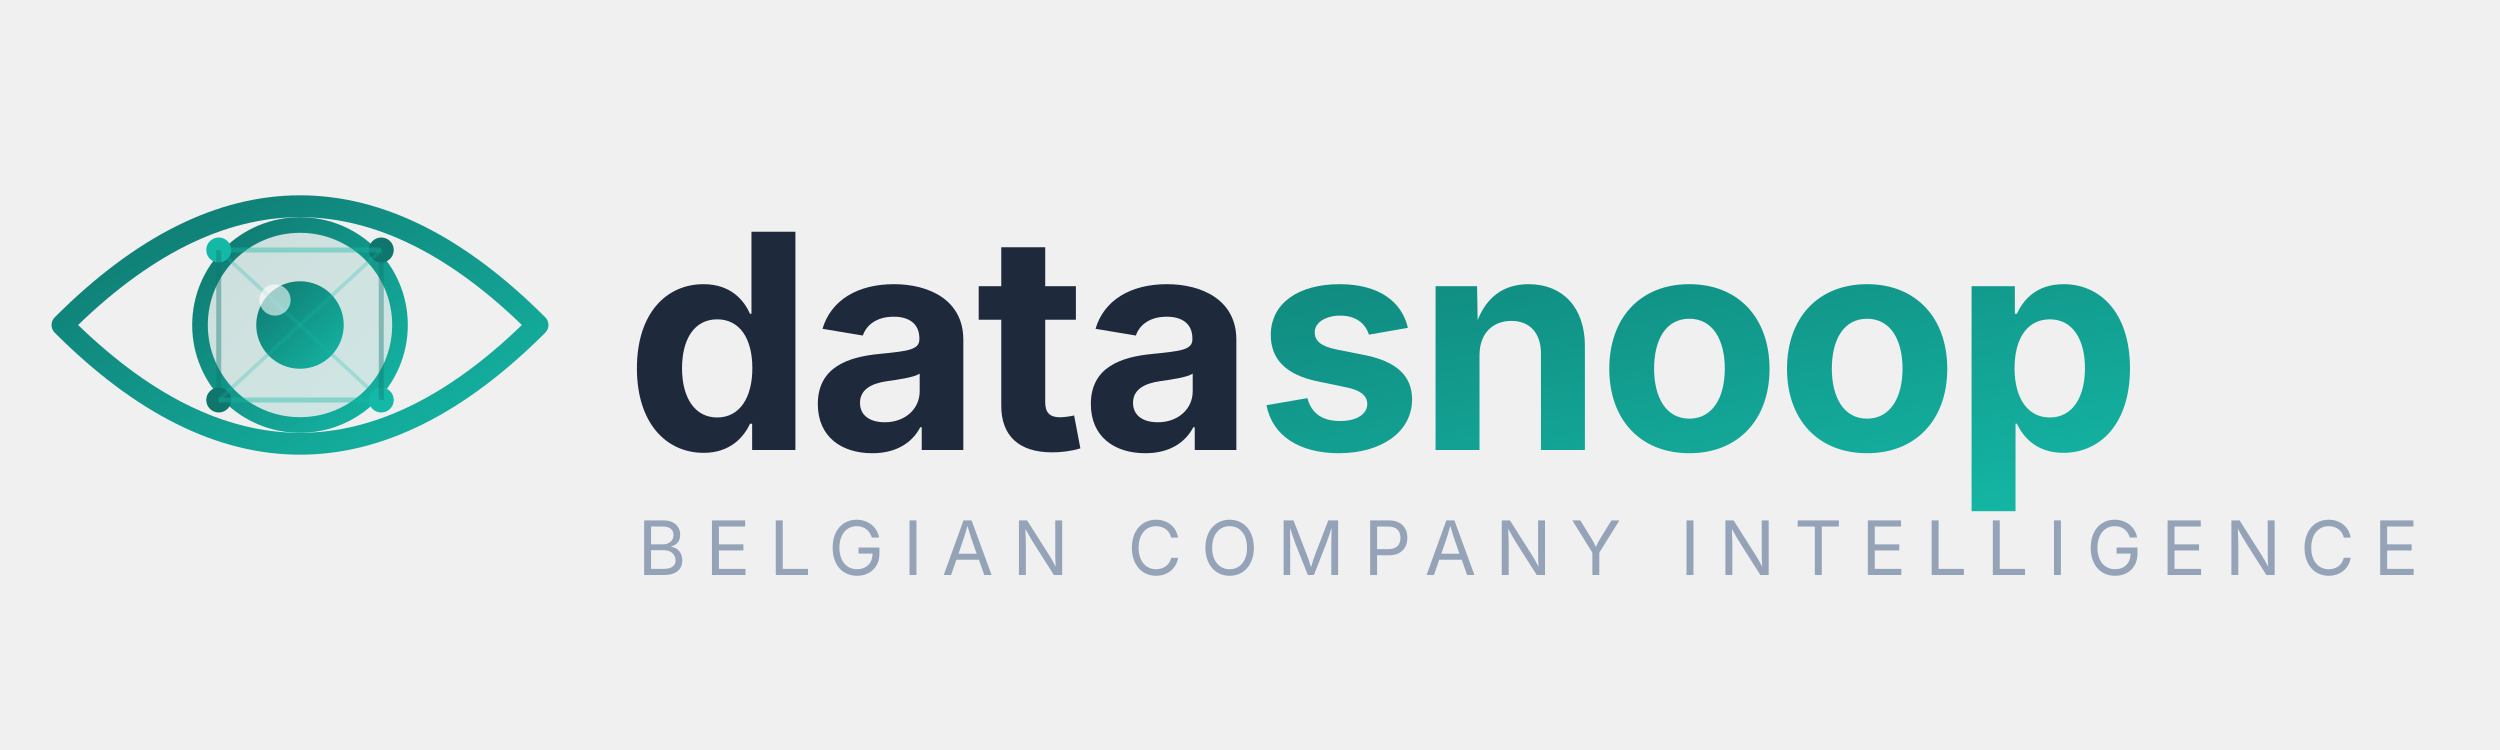
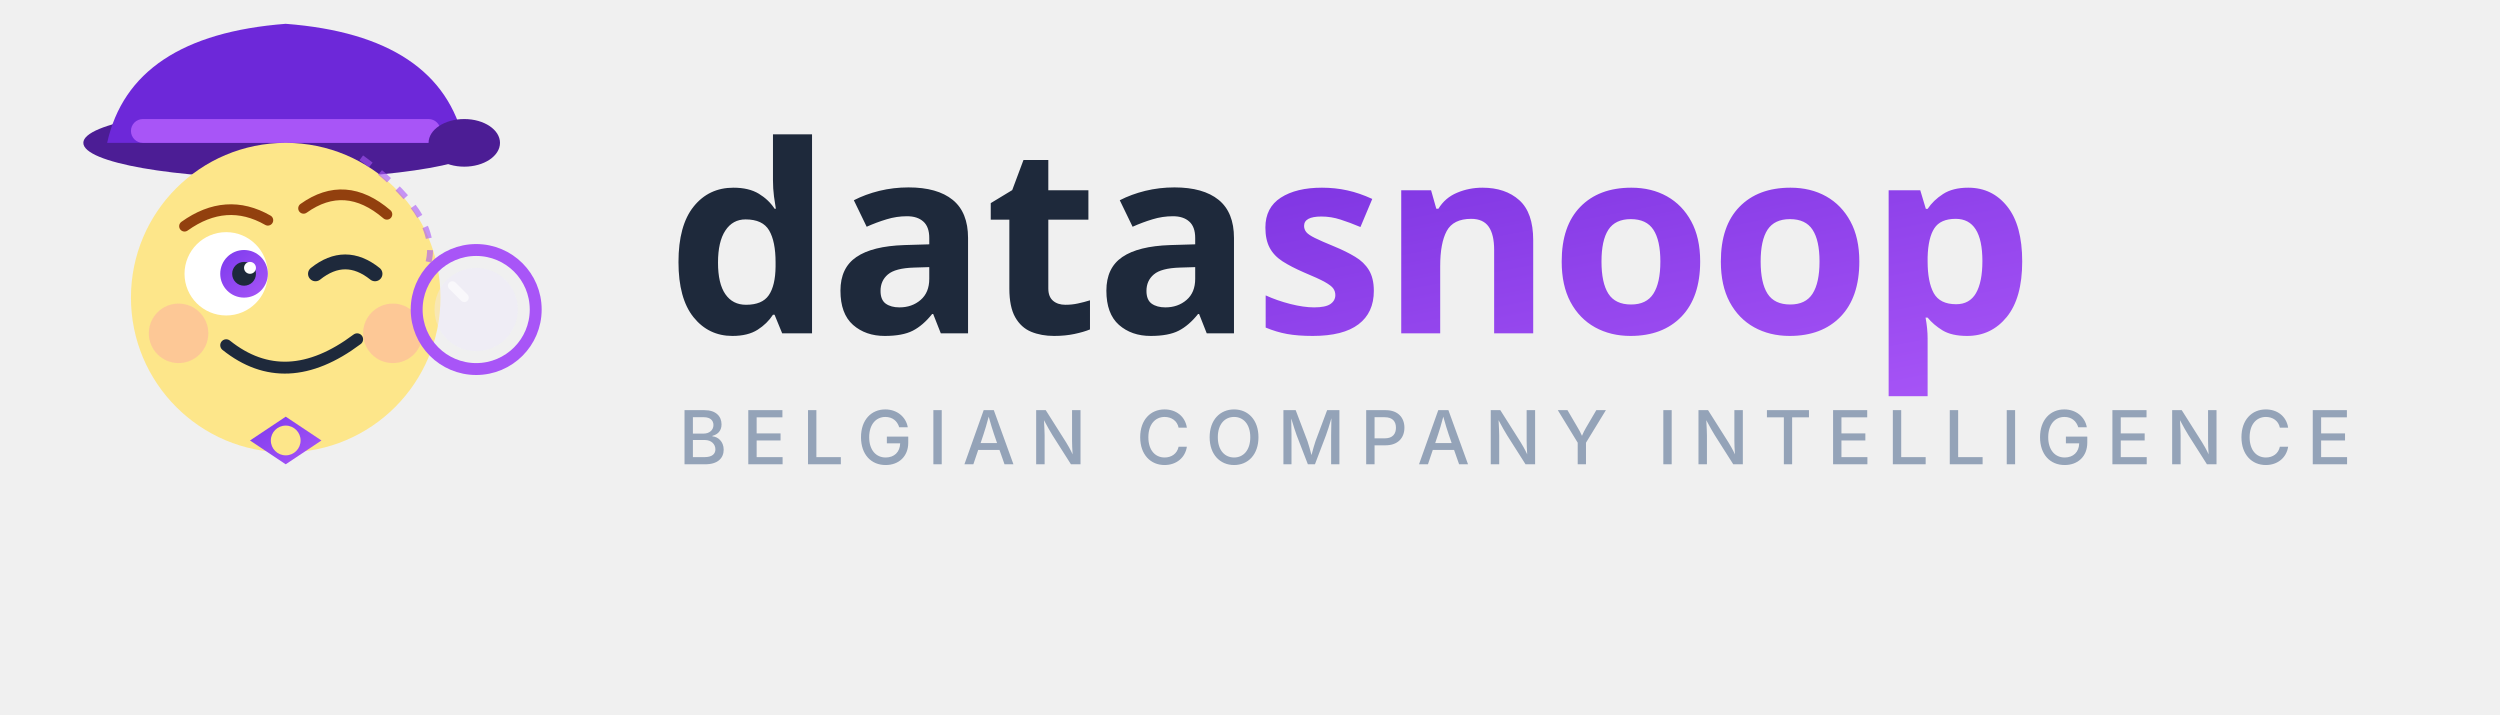
- <svg xmlns="http://www.w3.org/2000/svg" viewBox="0 0 400 120" width="400" height="120">
+ <svg xmlns="http://www.w3.org/2000/svg" viewBox="0 0 420 120" width="420" height="120">
  <defs>
-     <linearGradient id="grad2a" x1="0%" y1="0%" x2="100%" y2="100%">
-       <stop offset="0%" style="stop-color:#0f766e;stop-opacity:1" />
-       <stop offset="100%" style="stop-color:#14b8a6;stop-opacity:1" />
+     <linearGradient id="g2a" x1="0%" y1="0%" x2="100%" y2="100%">
+       <stop offset="0%" stop-color="#7c3aed" />
+       <stop offset="100%" stop-color="#a855f7" />
    </linearGradient>
-     <linearGradient id="grad2b" x1="0%" y1="0%" x2="100%" y2="0%">
-       <stop offset="0%" style="stop-color:#0f766e;stop-opacity:1" />
-       <stop offset="50%" style="stop-color:#14b8a6;stop-opacity:1" />
-       <stop offset="100%" style="stop-color:#0f766e;stop-opacity:1" />
+     <linearGradient id="g2b" x1="0%" y1="0%" x2="100%" y2="100%">
+       <stop offset="0%" stop-color="#6d28d9" />
+       <stop offset="100%" stop-color="#a855f7" />
    </linearGradient>
  </defs>
-   <path d="M10,52 Q48,14 86,52 Q48,90 10,52 Z" fill="none" stroke="url(#grad2a)" stroke-width="3.5" stroke-linejoin="round" />
-   <circle cx="48" cy="52" r="16" fill="url(#grad2a)" opacity="0.15" />
-   <circle cx="48" cy="52" r="16" fill="none" stroke="url(#grad2a)" stroke-width="2.5" />
-   <circle cx="48" cy="52" r="7" fill="url(#grad2a)" />
-   <circle cx="35" cy="40" r="2" fill="#14b8a6" />
-   <circle cx="61" cy="40" r="2" fill="#0f766e" />
-   <circle cx="35" cy="64" r="2" fill="#0f766e" />
-   <circle cx="61" cy="64" r="2" fill="#14b8a6" />
-   <line x1="35" y1="40" x2="61" y2="40" stroke="#14b8a6" stroke-width="0.8" opacity="0.4" />
-   <line x1="35" y1="64" x2="61" y2="64" stroke="#14b8a6" stroke-width="0.8" opacity="0.4" />
-   <line x1="35" y1="40" x2="35" y2="64" stroke="#0f766e" stroke-width="0.8" opacity="0.4" />
-   <line x1="61" y1="40" x2="61" y2="64" stroke="#0f766e" stroke-width="0.8" opacity="0.4" />
-   <line x1="35" y1="40" x2="61" y2="64" stroke="#14b8a6" stroke-width="0.6" opacity="0.25" />
-   <line x1="61" y1="40" x2="35" y2="64" stroke="#14b8a6" stroke-width="0.6" opacity="0.25" />
-   <circle cx="44" cy="48" r="2.5" fill="white" opacity="0.6" />
-   <text x="100" y="72" font-family="'Segoe UI', 'Inter', 'Helvetica Neue', Arial, sans-serif" font-size="48" font-weight="700" letter-spacing="-1" fill="#1e293b">
-     data<tspan fill="url(#grad2a)">snoop</tspan>
+   <ellipse cx="48" cy="24" rx="34" ry="6" fill="#4c1d95" />
+   <path d="M18 24 Q22 6 48 4 Q74 6 78 24 Z" fill="#6d28d9" />
+   <rect x="22" y="20" width="52" height="4" rx="2" fill="#a855f7" />
+   <ellipse cx="78" cy="24" rx="6" ry="4" fill="#4c1d95" />
+   <circle cx="48" cy="50" r="26" fill="#fde68a" />
+   <circle cx="30" cy="56" r="5" fill="#fca5a5" opacity="0.45" />
+   <circle cx="66" cy="56" r="5" fill="#fca5a5" opacity="0.45" />
+   <circle cx="38" cy="46" r="7" fill="white" />
+   <circle cx="41" cy="46" r="4" fill="url(#g2a)" />
+   <circle cx="41" cy="46" r="2" fill="#1e293b" />
+   <circle cx="42" cy="45" r="1" fill="white" />
+   <path d="M53 46 Q58 42 63 46" fill="none" stroke="#1e293b" stroke-width="2.5" stroke-linecap="round" />
+   <path d="M31 38 Q38 33 45 37" fill="none" stroke="#92400e" stroke-width="1.8" stroke-linecap="round" />
+   <path d="M51 35 Q58 30 65 36" fill="none" stroke="#92400e" stroke-width="1.8" stroke-linecap="round" />
+   <path d="M38 58 Q48 66 60 57" fill="none" stroke="#1e293b" stroke-width="2" stroke-linecap="round" />
+   <circle cx="80" cy="52" r="10" fill="none" stroke="#a855f7" stroke-width="2" />
+   <circle cx="80" cy="52" r="7" fill="#ede9fe" opacity="0.35" />
+   <path d="M76 48 L78 50" stroke="white" stroke-width="1.5" stroke-linecap="round" opacity="0.6" />
+   <path d="M72 44 Q74 36 60 26" fill="none" stroke="#a855f7" stroke-width="1" stroke-dasharray="2 2" opacity="0.6" />
+   <polygon points="42,74 48,70 54,74 48,78" fill="url(#g2a)" />
+   <circle cx="48" cy="74" r="2.5" fill="#fde68a" />
+   <text x="112" y="56" font-family="'Baloo 2', 'Nunito', 'Segoe UI', sans-serif" font-size="44" font-weight="800" letter-spacing="-0.5" fill="#1e293b">
+     data<tspan fill="url(#g2b)">snoop</tspan>
  </text>
-   <text x="102" y="92" font-family="'Segoe UI', 'Inter', 'Helvetica Neue', Arial, sans-serif" font-size="12" font-weight="400" letter-spacing="3" fill="#94a3b8">
+   <text x="114" y="78" font-family="'Inter', 'Segoe UI', sans-serif" font-size="12.5" font-weight="500" letter-spacing="2.5" fill="#94a3b8">
    BELGIAN COMPANY INTELLIGENCE
  </text>
</svg>
